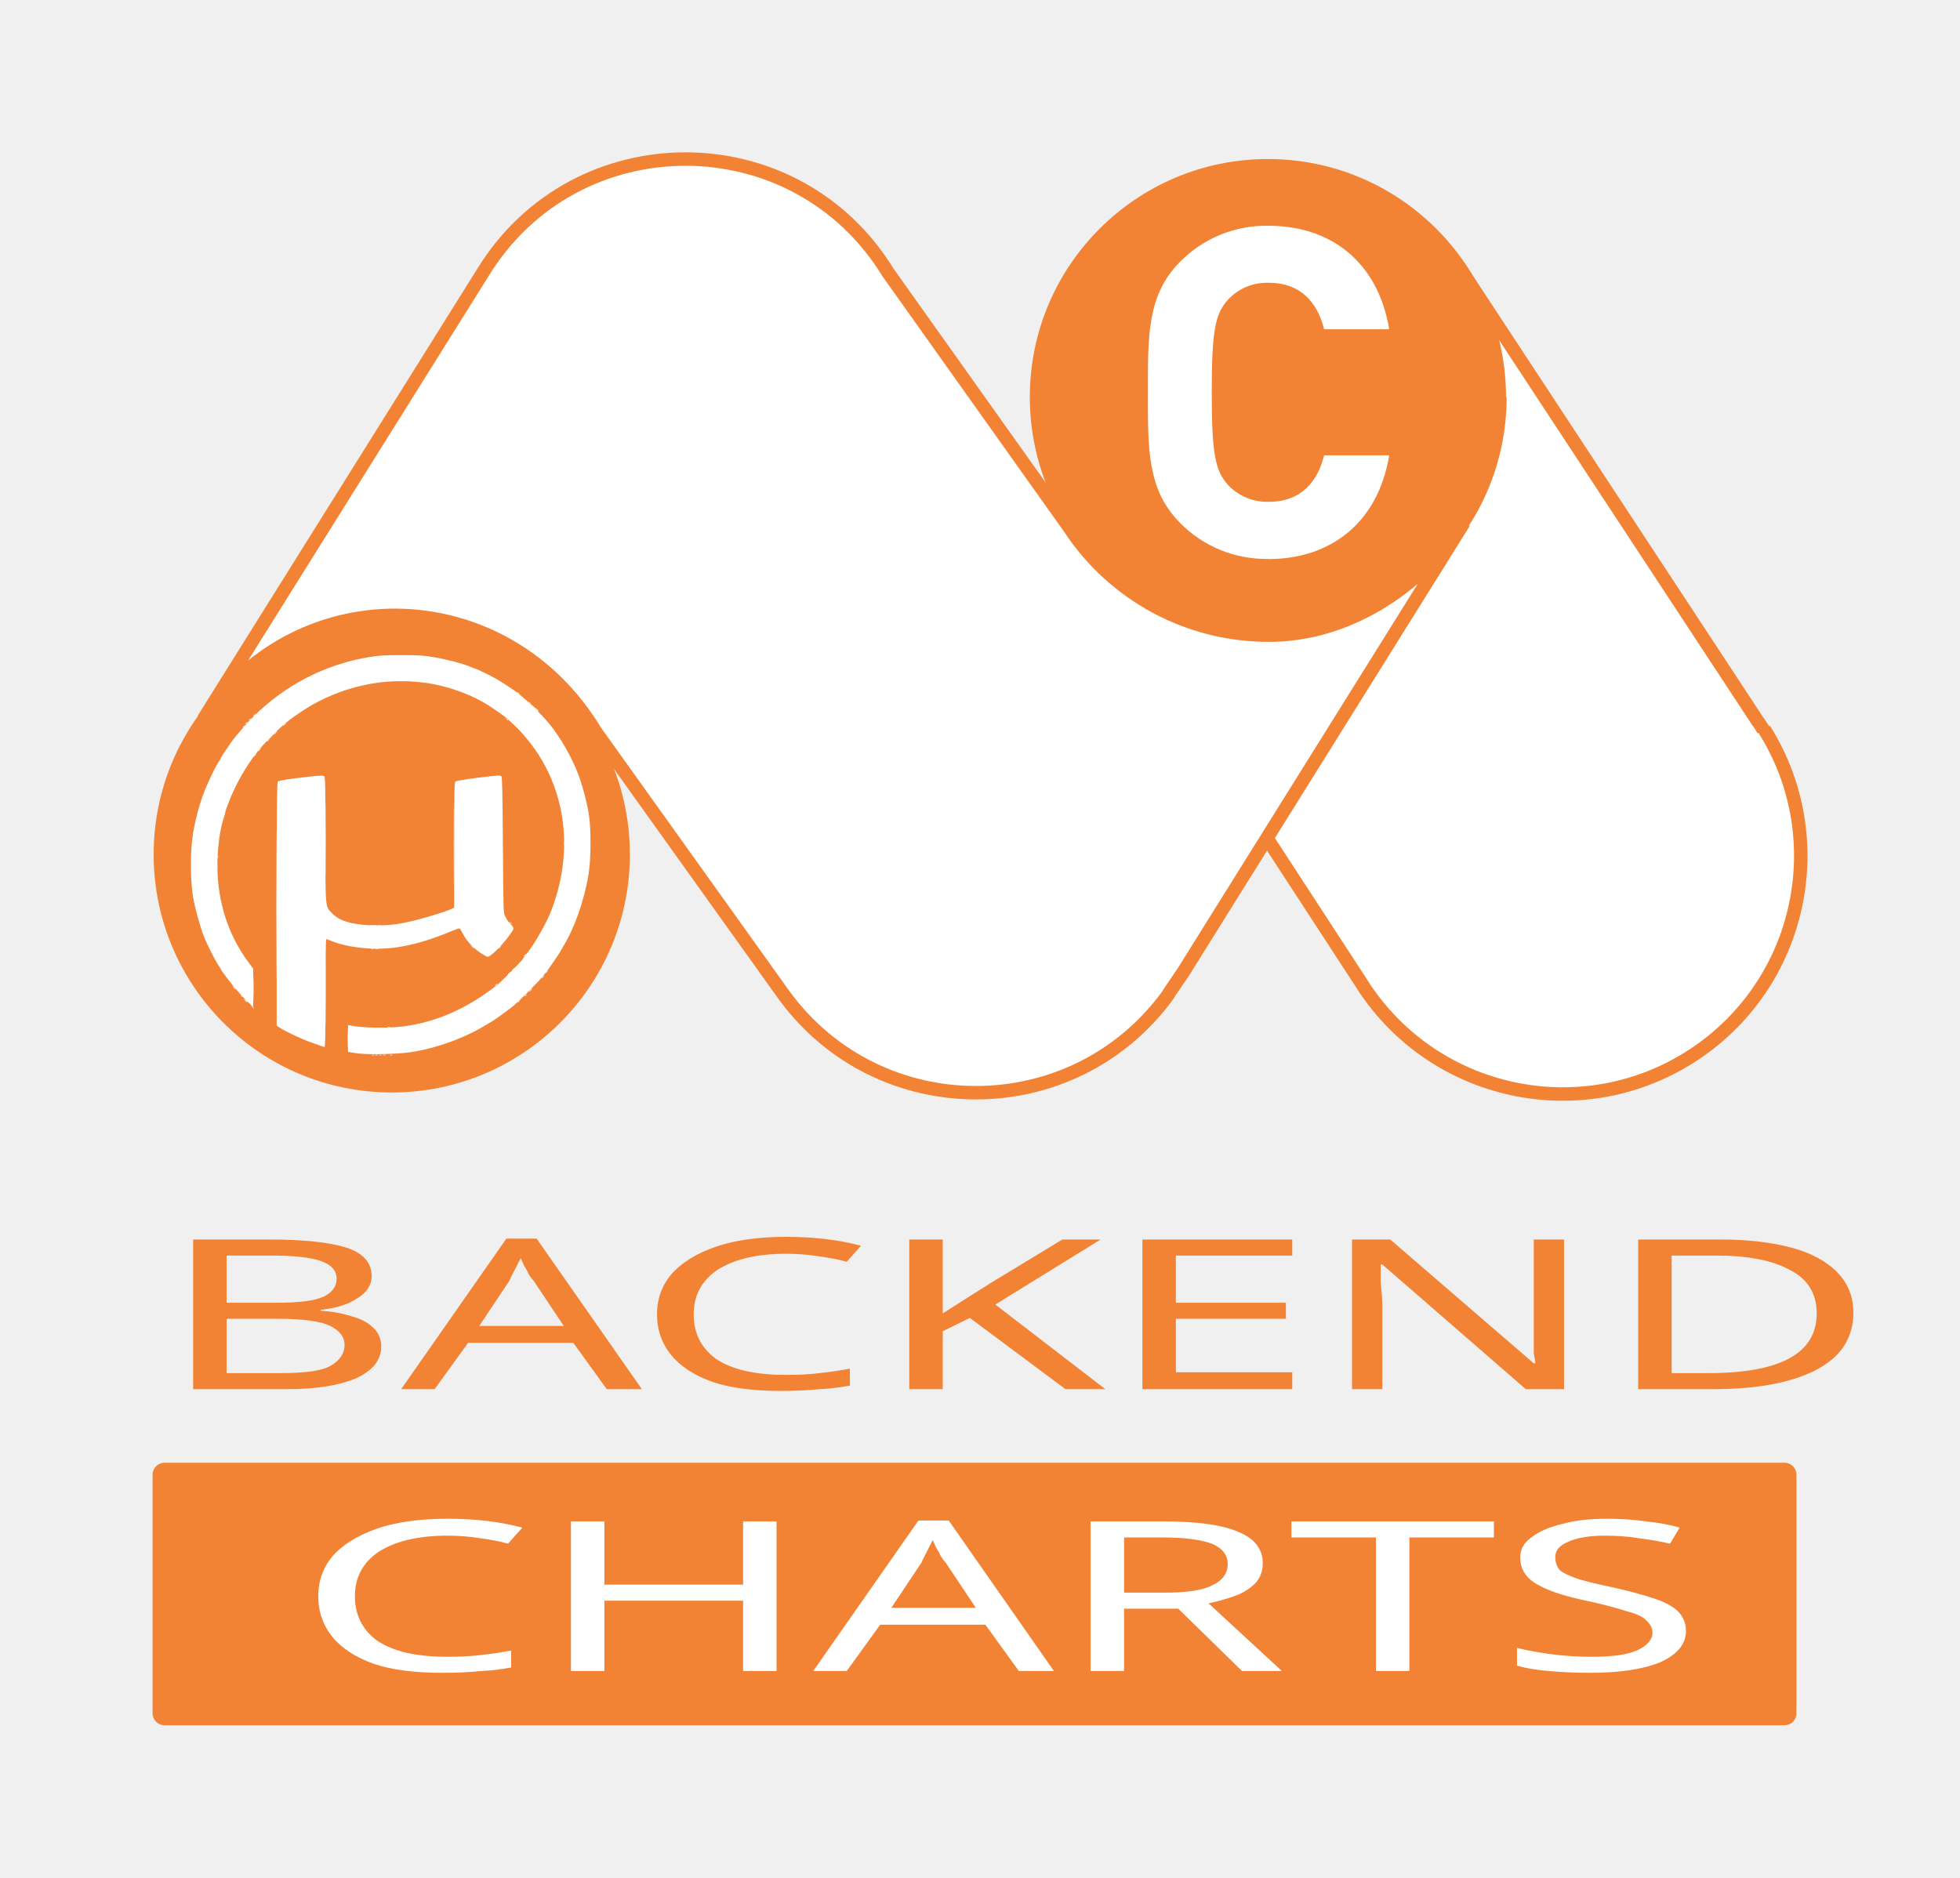
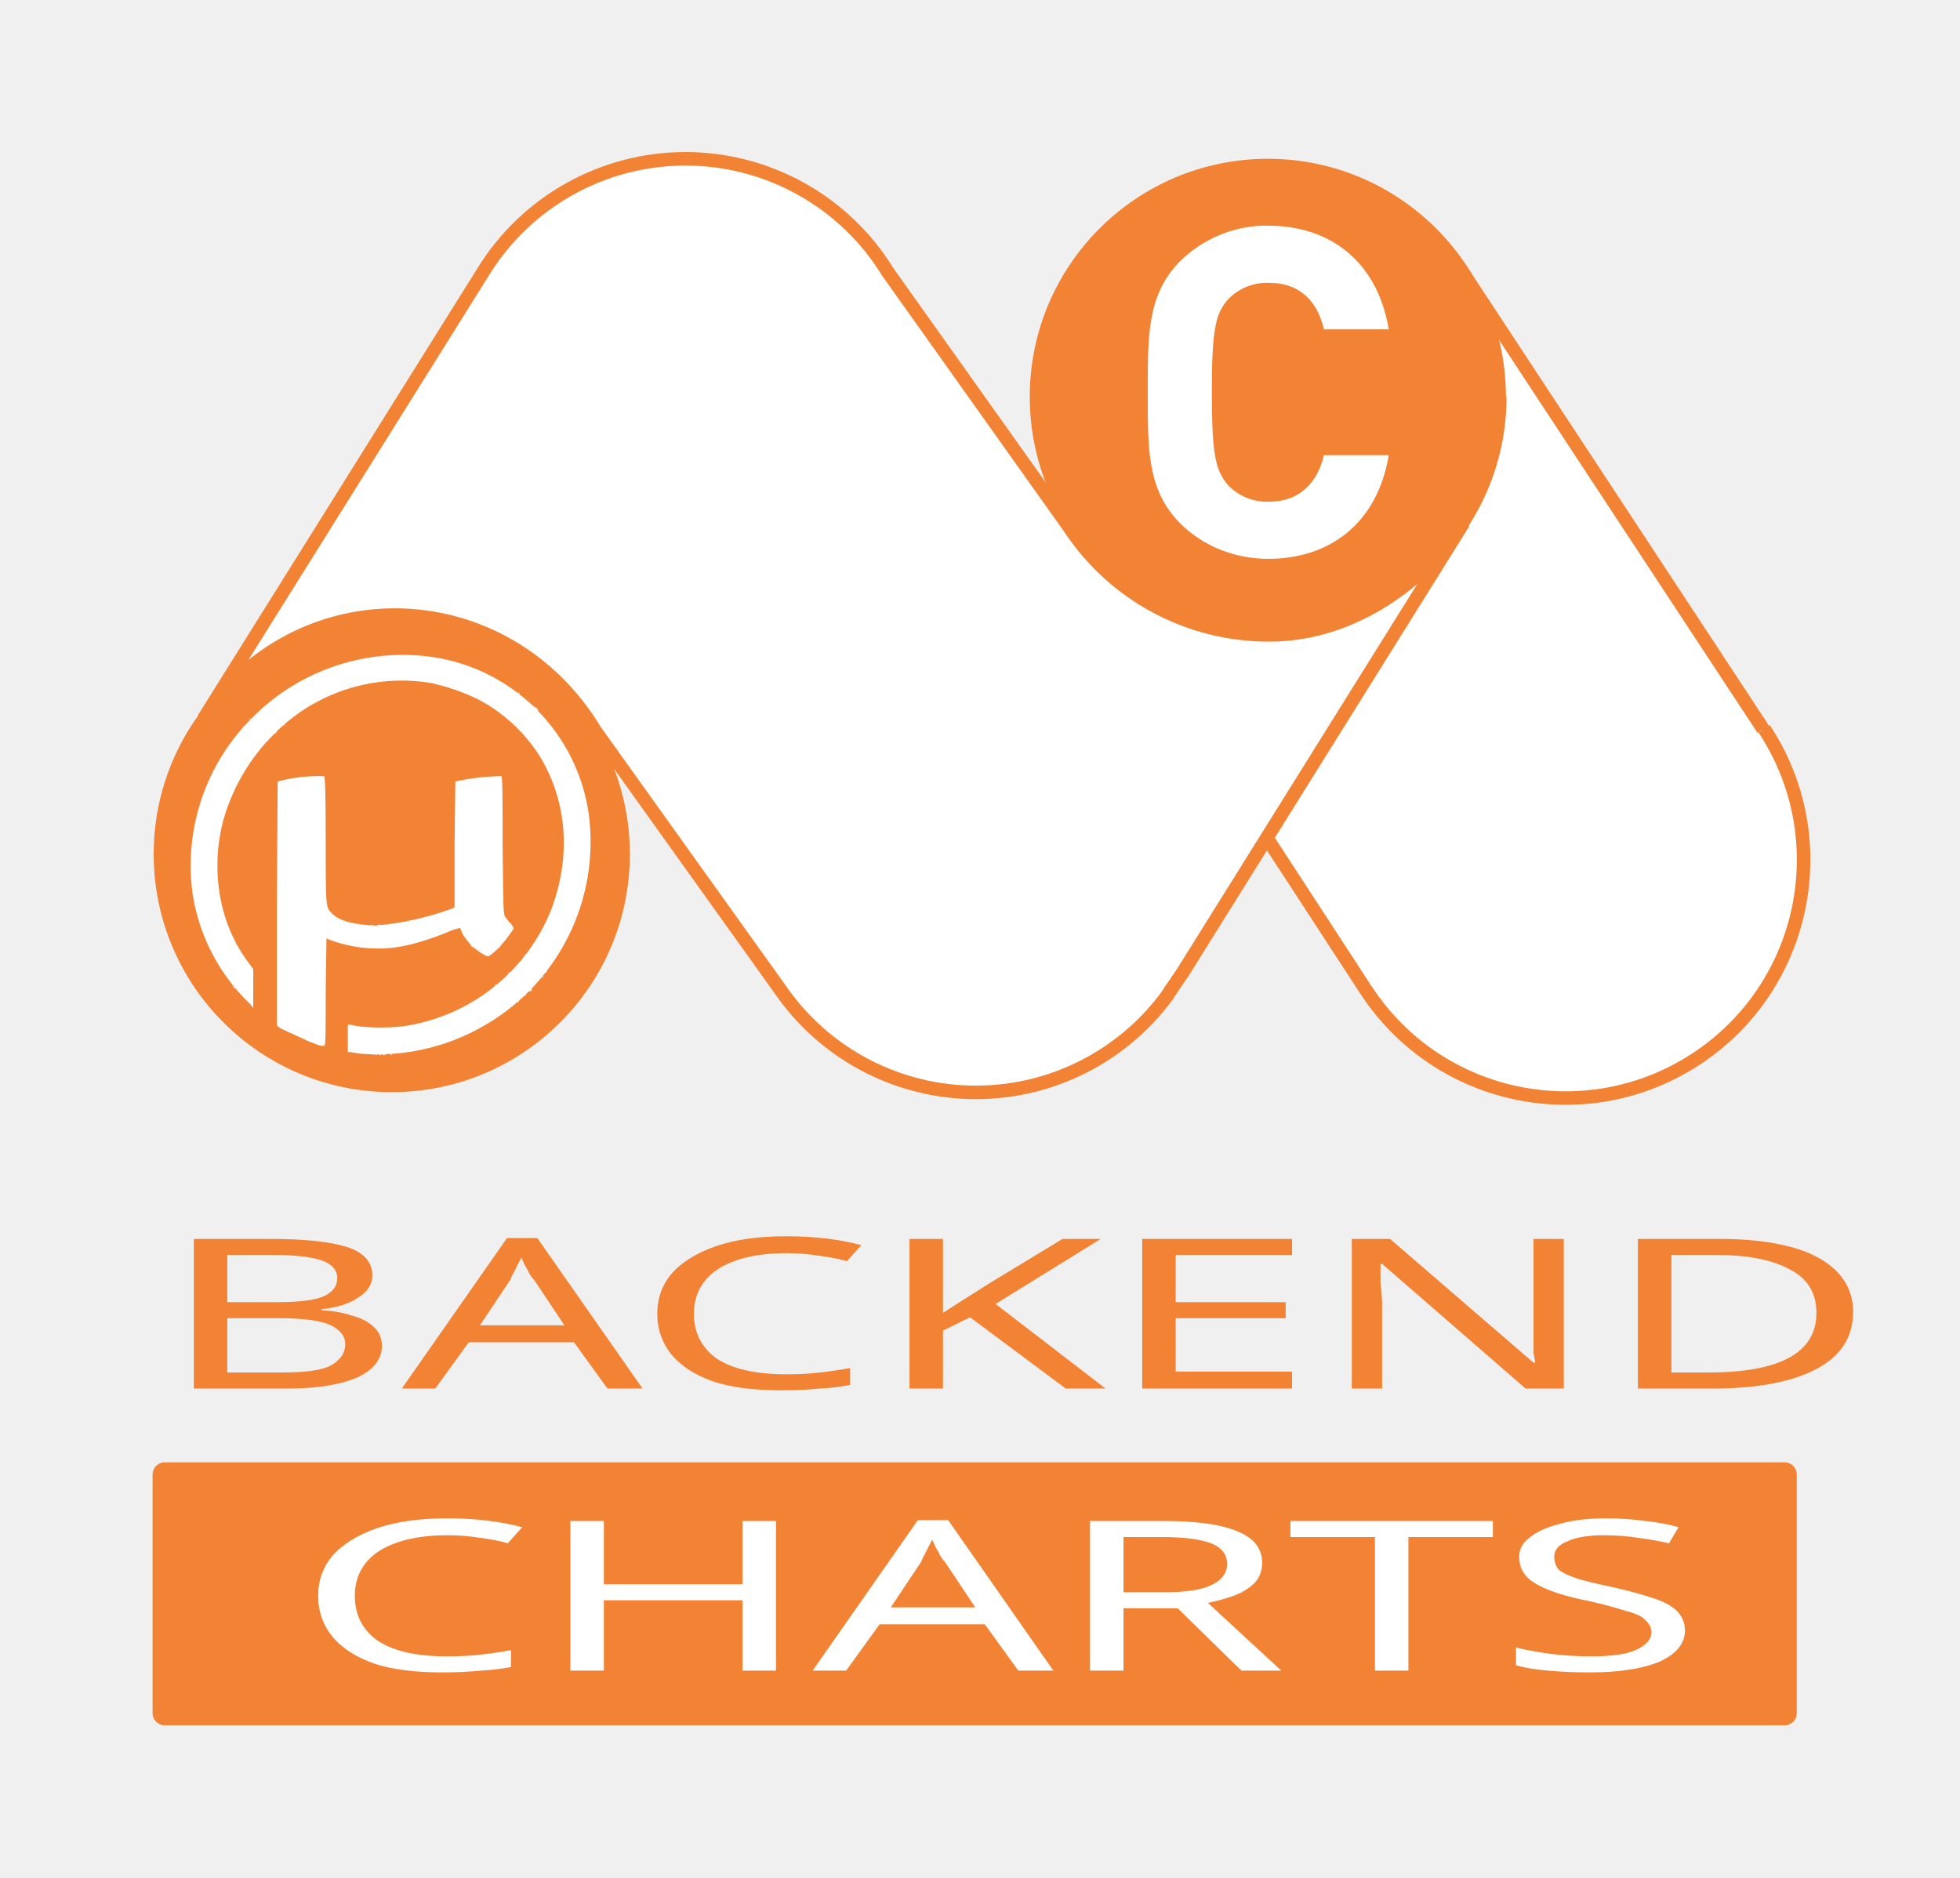
- <svg xmlns="http://www.w3.org/2000/svg" width="97.131" height="93.08" viewBox="0 0 25.699 24.627">
+ <svg xmlns="http://www.w3.org/2000/svg" width="97.13" height="93.08" viewBox="0 0 25.7 24.63">
  <defs />
  <defs>
    <clipPath id="a" transform="translate(-7.52 -22.83)">
      <path fill="none" d="M0 0h360v99H0z" />
    </clipPath>
  </defs>
-   <g clip-path="url(#clip-path)" data-name="Layer 1" transform="matrix(.26458 0 0 .26458 1.160062 .76268)">
+   <g clip-path="url(#clip-path)" data-name="Layer 1" transform="translate(1.16 .76) scale(.26458)">
    <g clip-path="url(#a)">
-       <path fill="#fff" stroke="#f38334" stroke-width=".667" d="M83.001 33.29l-.21-.33a.71.71 0 01-.1-.14l-14.59-22.2-18.85 14 13.85 21.26.17.27.08.11a11.8 11.8 0 0019.69-13" />
+       <path fill="#fff" stroke="#f38334" stroke-width=".67" d="M83 33.29l-.2-.33a.71.71 0 01-.1-.14l-14.6-22.2-18.85 14L63.1 45.88l.17.27.08.11a11.8 11.8 0 0019.7-13" />
      <path fill="#f38334" d="M26.83 39.47a11.8 11.8 0 10-11.8 11.8 11.8 11.8 0 0011.8-11.8" />
    </g>
    <g clip-path="url(#a)">
      <path fill="#f38334" d="M70.25 16.8a11.8 11.8 0 10-11.77 11.8 11.8 11.8 0 0011.8-11.8" />
-       <path fill="#fff" stroke="#f38334" stroke-width=".667" d="M58.48 28.6c-3.974.003-7.681-1.997-9.86-5.32l-9-12.66c-4.592-7.492-15.478-7.492-20.07 0L5.696 32.771C10.517 25.629 20.673 25.991 25.12 33.37l9.36 13.09c4.702 6.429 14.298 6.429 19 0l.09-.15.68-1 13.911-22.286C65.956 26.247 62.386 28.615 58.48 28.6" />
+       <path fill="#fff" stroke="#f38334" stroke-width=".67" d="M58.48 28.6c-3.97 0-7.68-2-9.86-5.32l-9-12.66a11.77 11.77 0 00-20.07 0L5.7 32.77c4.82-7.14 14.97-6.78 19.42.6l9.36 13.09a11.77 11.77 0 0019 0l.09-.15.68-1 13.91-22.29c-2.2 3.23-5.77 5.6-9.68 5.58" />
    </g>
  </g>
  <g fill="#fff">
-     <path d="M5.12 13.834c.008-.003.018-.003.022.001.004.003-.003.007-.015.006-.013-.001-.016-.003-.007-.007zm-.034-.365c.008-.003.018-.003.022.001.004.003-.003.007-.015.006-.013-.001-.016-.003-.007-.007zm-1.876-.349l-.022-.026.026.022c.024.02.031.03.022.03-.002 0-.014-.012-.026-.026zm3.281-.195c0-.002.009-.011.02-.02.018-.014.018-.014.004.005-.015.019-.024.025-.024.016zm.616-.103c0-.002.009-.011.02-.02.018-.014.018-.014.004.005-.015.019-.024.025-.024.016zm-4.255-1.588c.001-.013.003-.016.007-.007.003.008.003.018-.001.022-.004.003-.006-.003-.006-.015zm.649-1.515c0-.002.009-.011.02-.02.018-.014.018-.014.004.005-.015.019-.024.025-.024.016zm.108-.11c.011-.013.023-.023.026-.023.003 0-.004.01-.015.023-.011.013-.023.023-.026.023-.003 0 .004-.01.015-.023zm.108-.096c0-.002.009-.011.02-.02.018-.014.018-.014.004.005-.015.019-.024.025-.024.016zm3.313-.215l-.022-.026.026.022c.024.02.031.03.022.03-.002 0-.014-.012-.026-.026zM6.684 12.099c-.014-.018-.014-.018.004-.005.019.015.025.024.016.024-.002 0-.011-.009-.02-.02zM3.388 9.845c0-.002.009-.011.02-.02.018-.014.018-.014.004.005-.015.019-.024.025-.024.016zm-.171-.354c0-.002.009-.011.02-.02.018-.014.018-.014.004.005-.015.019-.024.025-.024.016zm3.421-.061c-.014-.018-.014-.018.004-.005.019.015.025.024.016.024-.002 0-.011-.009-.02-.02zM4.881 13.834c.008-.003.018-.003.022.001.004.003-.003.007-.015.006-.013-.001-.016-.003-.007-.007zm-.609-.808c-0-.389.001-.55.003-.357.002.193.002.511 0.0.707-.002.197-.003.039-.003-.35zm2.596-.489c0-.002.009-.011.02-.02.018-.014.018-.014.004.005-.015.019-.024.025-.024.016zm-2.596-1.536c0-.442.001-.623.003-.402.002.221.002.583 0 .804-.002.221-.003.04-.003-.402zM4.92 13.834c.011-.003.026-.002.034 0.0.008.003-.001.006-.02.006-.019-0-.025-.002-.014-.006zm.103 0c.011-.003.027-.002.034 0.0.008.003-.001.006-.02.006-.019-0-.025-.002-.014-.006zm-1.401-1.966c0-.875.001-1.234.003-.796.002.438.002 1.154 0 1.592-.002.438-.003.08-.003-.796zm1.332.266c.011-.003.027-.002.034 0.0.008.003-.001.006-.02.006-.019-0-.025-.002-.014-.006zM4.971 13.835c.008-.003.021-.003.029 0 .008.003.001.006-.014.006-.016 0-.022-.002-.014-.006zm1.908-.773c0-.002.009-.011.02-.02.018-.014.018-.014.004.005-.015.019-.024.025-.024.016zm.074-.076c.011-.013.023-.023.026-.023.003 0-.004.01-.015.023-.011.013-.023.023-.026.023-.003 0 .004-.01.015-.023zm-2.085-.544c.008-.003.021-.003.029 0 .008.003.001.006-.014.006-.016 0-.022-.002-.014-.006zm.034-.308c.008-.003.021-.003.029 0 .008.003.001.006-.014.006-.016 0-.022-.002-.014-.006zM3.331 9.913c0-.002.009-.011.02-.02.018-.014.018-.014.004.005-.015.019-.024.025-.024.016zm-.068-.468c0-.002.009-.011.02-.02.018-.014.018-.014.004.005-.015.019-.024.025-.024.016zm.057-.057c0-.002.009-.011.02-.02.018-.014.018-.014.004.005-.015.019-.024.025-.024.016zm3.467-.301c-.014-.018-.014-.018.004-.005.019.015.025.024.016.024-.002 0-.011-.009-.02-.02zM4.557 13.62c0-.1.002-.14.004-.088.002.052.002.134-0.0.183-.002.048-.004.006-.004-.095zm-1.255-.419l-.022-.026.026.022c.024.02.031.03.022.03-.002 0-.014-.012-.026-.026zm3.852-.446c0-.002.009-.011.02-.02.018-.014.018-.014.004.005-.015.019-.024.025-.024.016zm-2.233-.312c.011-.003.029-.003.04 0 .011.003.002.006-.02.006-.022 0-.031-.002-.02-.006zm1.617-.008c0-.002.009-.011.02-.02.018-.014.018-.014.004.005-.015.019-.024.025-.024.016zm-1.668-.3c.008-.003.018-.003.022.001.004.003-.003.007-.015.006-.013-.001-.016-.003-.007-.007zm1.08-1.053c0-.449.001-.632.003-.408.002.224.002.591 0 .816-.002.224-.003.041-.003-.408zm.986-1.868c-.014-.018-.014-.018.004-.005.019.015.025.024.016.024-.002 0-.011-.009-.02-.02z" />
-     <path d="M4.971 13.481c.008-.003.021-.003.029 0 .008.003.001.006-.014.006-.016 0-.022-.002-.014-.006zm-1.647-.517c0-.141.002-.199.004-.128.002.071.002.186 0 .257-.002.071-.004.013-.004-.128zm3.464.178c0-.002.009-.011.02-.02.018-.014.018-.014.004.005-.015.019-.024.025-.024.016zm-3.573-.027c-.014-.018-.014-.018.004-.005.011.009.02.018.02.02 0 .009-.009.003-.024-.016zm-.057-.057c-.014-.018-.014-.018.004-.005.011.009.02.018.02.02 0 .009-.009.003-.024-.016zm-.097-.108l-.022-.026.026.022c.024.02.031.03.022.03-.002 0-.014-.012-.026-.026zm3.606-.18c.011-.013.023-.023.026-.023.003 0-.004.01-.015.023-.011.013-.023.023-.026.023-.003 0 .004-.01.015-.023zm.051-.05c0-.002.009-.011.02-.02.018-.014.018-.014.004.005-.015.019-.024.025-.024.016zm-.537-.312l-.028-.031.031.028c.017.015.031.029.031.031 0 .009-.009.001-.035-.028zM2.844 11.355c0-.028.002-.04.005-.026.003.014.003.037 0 .051-.003.014-.005.002-.005-.026zm4.553-.291c0-.031.002-.043.005-.026.003.017.003.043-0.0.057-.003.014-.005-0-.005-.032zm-3.843-1.409c.037-.038.07-.068.073-.068.003 0-.025.031-.062.068-.037.038-.07.068-.073.068-.003 0 .025-.031.062-.068zm-.371-.118c0-.002.009-.011.02-.02.018-.014.018-.014.004.005-.015.019-.024.025-.024.016zm3.822-.252c-.028-.028-.048-.051-.045-.051.003 0 .028.023.056.051.028.028.048.051.045.051-.003 0-.028-.023-.056-.051zm-1.759-.356c.008-.003.018-.003.022.001.004.003-.003.007-.015.006-.013-.001-.016-.003-.007-.007z" />
-     <path d="M4.723 13.819c-.047-.006-.102-.013-.123-.017l-.037-.007v-.353l.026.006c.152.034.485.04.699.013.433-.055.848-.239 1.238-.549.047-.038.331-.326.331-.336 0-.006.018-.031.04-.057.101-.121.264-.403.328-.569.27-.694.22-1.419-.137-2.01-.096-.158-.239-.334-.362-.445-.038-.034-.071-.064-.074-.068-.015-.017-.111-.086-.227-.163-.205-.136-.494-.248-.766-.296-.533-.094-1.079.002-1.569.278-.066.037-.245.156-.286.19-.019.016-.048.039-.063.051-.133.107-.345.332-.435.463-.134.195-.219.352-.298.549-.029.073-.053.14-.053.148-0.0.008-.012.054-.028.101-.045.14-.077.39-.077.599-0.0.478.143.921.415 1.283l.055.074v.501l-.031-.028c-.05-.045-.127-.125-.197-.206-.068-.079-.194-.245-.194-.256 0-.003-.016-.03-.036-.059-.044-.064-.159-.293-.193-.386-.055-.15-.116-.373-.139-.513-.036-.215-.036-.608.001-.826.039-.234.104-.457.188-.646.056-.126.121-.257.146-.291.012-.017.026-.041.031-.052.007-.018.068-.112.136-.209.049-.07.198-.242.288-.332.413-.413.937-.685 1.507-.781.142-.024.201-.028.434-.028.234 0 .291.003.434.028.177.03.378.084.477.127.034.015.066.027.072.027.011 0 .204.095.272.134.037.021.16.101.228.148.12.083.348.301.465.445.139.17.288.43.372.652.055.144.115.369.14.528.031.198.029.591-.006.797-.057.34-.189.712-.337.946-.016.026-.03.05-.03.052 0 .009-.149.226-.181.265-.016.02-.045.056-.064.08-.042.054-.316.328-.378.376-.072.057-.225.169-.256.187-.016.009-.061.036-.1.06-.283.173-.656.307-.995.357-.152.022-.524.032-.65.017zm-.542-.112c-.031-.011-.09-.032-.131-.047-.1-.035-.3-.13-.368-.173l-.054-.035v-1.595c0-1.306.003-1.597.015-1.607.017-.014.165-.038.416-.065.139-.015.177-.016.191-.005.015.012.017.118.017.827 0 .917-.004.878.087.971.105.108.284.156.58.158.189.001.318-.017.539-.074.157-.04.4-.118.448-.142l.034-.017v-.82c0-.671.003-.822.015-.832.015-.013.223-.045.461-.071.102-.011.132-.011.143-0.0.011.01.015.221.02.901.006.871.006.887.03.938.013.028.036.064.051.08.075.079.075.067.004.167-.071.1-.17.206-.237.256-.043.032-.044.032-.08.013-.123-.067-.237-.179-.293-.289-.018-.036-.037-.067-.042-.07-.005-.003-.045.01-.089.028-.286.122-.546.198-.781.226-.268.033-.599-.003-.803-.086-.037-.015-.072-.028-.077-.028-.005 0-.009.318-.009.707 0 .559-.003.707-.014.707-.008-0-.04-.01-.071-.021z" />
+     <path d="M5.12 13.83h.02l-.01.01h-.01zm-.03-.36h0c-.01 0-.01 0 0 0zm-1.88-.35l-.02-.03.02.03.03.03-.03-.03zm3.28-.2l.02-.01c.02-.02.02-.02 0 0 0 .02-.02.02-.02.02zm.62-.1l.02-.02c.02-.01.02-.01 0 0-.01.03-.02.03-.02.02zm-4.26-1.59h.01v0zm.65-1.51l.02-.02c.02-.02.02-.01 0 0 0 .02-.02.03-.02.02zm.11-.11a.09.09 0 01.03-.02l-.02.02a.09.09 0 01-.02.02l.01-.02zm.1-.1s.02 0 .03-.02c.02-.01.02-.01 0 0-.01.03-.02.03-.02.02zm3.32-.21l-.02-.03.03.02.02.03s-.02 0-.03-.02zm-.35 2.8c-.01-.02-.01-.02 0 0 .03.01.03.02.02.02l-.02-.02zm-3.3-2.26s.02 0 .03-.02c.02 0 .02 0 0 0-.01.03-.02.03-.02.02zm-.16-.35l.02-.02c.02-.01.02-.01 0 0l-.02.02zm3.42-.06c-.02-.02-.02-.02 0 0l.02.02-.02-.02zm-1.76 4.4h.02l-.01.01c-.02 0-.02 0 0 0zm-.6-.8v-.36a49.09 49.09 0 010 .36zm2.59-.5l.02-.01c.02-.02.02-.02 0 0l-.02.02zM4.27 11v-.4a63.43 63.43 0 010 .4zm.65 2.83h.03l-.02.01h-.01zm.1 0h.04l-.02.01h-.02zm-1.4-1.96v-.8a248.22 248.22 0 010 .8zm1.33.26H5l-.02.01h-.02zm.02 1.7H5l-.01.01h-.02zm1.91-.77l.02-.02c.02-.01.02-.01 0 0-.01.03-.02.03-.02.02zm.07-.07a.09.09 0 01.03-.03l-.01.03a.09.09 0 01-.03.02l.01-.02zm-2.08-.55H4.88h-.01zm.03-.3H4.92 4.9zM3.33 9.9l.02-.02c.02-.01.02-.01 0 0 0 .03-.02.03-.02.02zm-.07-.46l.02-.02c.02-.02.02-.02 0 0 0 .02-.02.02-.02.02zm.06-.06l.02-.02c.02-.02.02-.02 0 0l-.02.02zm3.47-.3c-.02-.02-.02-.02 0 0 .02 0 .03.02.02.02l-.02-.02zm-2.23 4.53v-.09a2.57 2.57 0 010 .09zM3.3 13.2l-.02-.03.03.03.02.03-.03-.03zm3.85-.45l.02-.02c.02-.01.02-.01 0 0 0 .03-.02.03-.02.02zm-2.23-.3h.02-.02zm1.62-.02l.02-.02c.02-.01.02 0 0 0-.01.03-.02.03-.02.02zm-1.67-.3h.02l-.01.01h-.01zm1.08-1.05v-.4a65.25 65.25 0 010 .4zm.99-1.87c-.02-.02-.02-.02 0 0l.02.02s-.02 0-.02-.02z" />
+     <path d="M4.97 13.48H5h-.02zm-1.65-.52v-.12a5.39 5.39 0 010 .12zm3.47.18l.02-.02c.02-.01.02-.01 0 0-.01.03-.02.03-.02.02zm-3.57-.03c-.02-.01-.02-.01 0 0l.02.02-.02-.02zm-.06-.05c-.02-.02-.02-.02 0 0l.02.01-.02-.01zm-.1-.11l-.02-.03.03.03.02.03-.03-.03zm3.6-.18a.09.09 0 01.03-.02l-.01.02a.09.09 0 01-.03.02l.02-.02zm.06-.05l.02-.02c.02-.01.02-.01 0 0l-.02.02zm-.54-.31l-.02-.03.03.02a.2.2 0 01.03.04l-.04-.03zm-3.34-1.06v-.02V11.36zm4.56-.29v-.02a.2.2 0 010 .06v-.04zm-3.85-1.4a.68.68 0 01.08-.07l-.06.06a.68.68 0 01-.08.07l.06-.07zm-.37-.12l.02-.02c.02-.02.02-.02 0 0 0 .02-.02.03-.02.02zm3.83-.26a.26.26 0 01-.05-.05l.06.05.04.06a.4.4 0 01-.05-.06zm-1.76-.35h0c-.01 0-.01 0 0 0z" />
+     <path d="M4.72 13.82l-.12-.02h-.04v-.36h.03c.15.04.48.05.7.02a2.47 2.47 0 001.93-1.51c.27-.7.22-1.42-.13-2.01a2.14 2.14 0 00-.67-.68c-.2-.13-.49-.24-.76-.3a2.35 2.35 0 00-1.92.53 2.6 2.6 0 00-.81 1.26 2.3 2.3 0 00-.08.6c0 .48.14.92.41 1.28l.06.08v.5l-.03-.03a2.54 2.54 0 01-.76-1.42 2.73 2.73 0 01.79-2.36 2.78 2.78 0 012.37-.78 2.43 2.43 0 012.03 2.06 2.78 2.78 0 01-1.35 2.76 2.79 2.79 0 01-1.65.38zm-.54-.11l-.13-.05-.37-.17-.05-.04v-1.6l.01-1.6a2.13 2.13 0 01.61-.07c.01.01.02.12.02.83 0 .91 0 .88.08.97.1.1.29.15.58.16a3.92 3.92 0 00.99-.22l.04-.02v-.82l.01-.83a3.09 3.09 0 01.6-.07c.02 0 .02.22.02.9.01.87.01.89.03.94l.06.08c.07.08.07.06 0 .16s-.17.21-.24.26c-.04.03-.04.03-.08.01a.74.74 0 01-.3-.29.37.37 0 00-.03-.07l-.1.03c-.28.12-.54.2-.77.23a1.81 1.81 0 01-.88-.12l-.01.71c0 .56 0 .7-.02.7a.5.5 0 01-.07-.01z" />
  </g>
-   <path fill="#fff" d="M16.633 7.33c-.435.009-.854-.161-1.159-.471-.434-.435-.423-.972-.423-1.713 0-.742-.012-1.279.423-1.714.305-.31.724-.48 1.159-.471.804 0 1.43.459 1.582 1.357h-.854c-.084-.344-.301-.609-.724-.609-.203-.008-.399.073-.537.222-.163.183-.212.387-.212 1.214 0 .828.05 1.03.212 1.213.138.149.334.23.537.223.423 0 .64-.265.724-.609h.854c-.151.901-.785 1.36-1.582 1.36z" />
-   <text x="-50.975" y="390.343" fill="#f38334" stroke-width=".106" font-family="sans-serif" font-size="3.692" font-weight="400" letter-spacing="0" style="line-height:1.25" transform="matrix(1.33768 0 0 .74756 70.24182 -273.5868)" word-spacing="0">
-     <tspan x="-50.975" y="390.343" font-family="Bahnschrift" style="-inkscape-font-specification:Bahnschrift">BACKEND</tspan>
+   <path fill="#fff" d="M16.63 7.33c-.43 0-.85-.16-1.16-.47-.43-.44-.42-.97-.42-1.71 0-.75-.01-1.28.42-1.72.3-.3.73-.48 1.16-.47.8 0 1.43.46 1.58 1.36h-.85c-.08-.35-.3-.61-.72-.61a.7.7 0 00-.54.22c-.16.18-.21.39-.21 1.21 0 .83.05 1.03.21 1.22a.7.7 0 00.54.22c.42 0 .64-.27.72-.61h.85c-.15.9-.78 1.36-1.58 1.36z" />
+   <text x="-50.97" y="390.34" fill="#f38334" stroke-width=".11" font-family="sans-serif" font-size="3.69" font-weight="400" letter-spacing="0" style="line-height:1.25" transform="matrix(1.33768 0 0 .74756 70.24 -273.59)" word-spacing="0">
+     <tspan x="-50.97" y="390.34" font-family="Bahnschrift" style="-inkscape-font-specification:Bahnschrift">BACKEND</tspan>
  </text>
-   <path fill="#f38334" stroke="#f38334" stroke-linecap="round" stroke-linejoin="round" stroke-width=".315" d="M2.158 19.341H23.397v3.128H2.158z" />
-   <text x="-49.611" y="395.292" fill="#fff" stroke-width=".075" font-family="sans-serif" font-size="3.692" font-weight="400" letter-spacing="0" style="line-height:1.25" transform="matrix(1.33768 0 0 .74756 70.24182 -273.5868)" word-spacing="0">
-     <tspan x="-49.611" y="395.292" font-family="Bahnschrift" style="-inkscape-font-specification:Bahnschrift">CHARTS</tspan>
+   <path fill="#f38334" stroke="#f38334" stroke-linecap="round" stroke-linejoin="round" stroke-width=".32" d="M2.16 19.34H23.4v3.13H2.16z" />
+   <text x="-49.61" y="395.29" fill="#fff" stroke-width=".08" font-family="sans-serif" font-size="3.69" font-weight="400" letter-spacing="0" style="line-height:1.25" transform="matrix(1.33768 0 0 .74756 70.24 -273.59)" word-spacing="0">
+     <tspan x="-49.61" y="395.29" font-family="Bahnschrift" style="-inkscape-font-specification:Bahnschrift">CHARTS</tspan>
  </text>
</svg>
